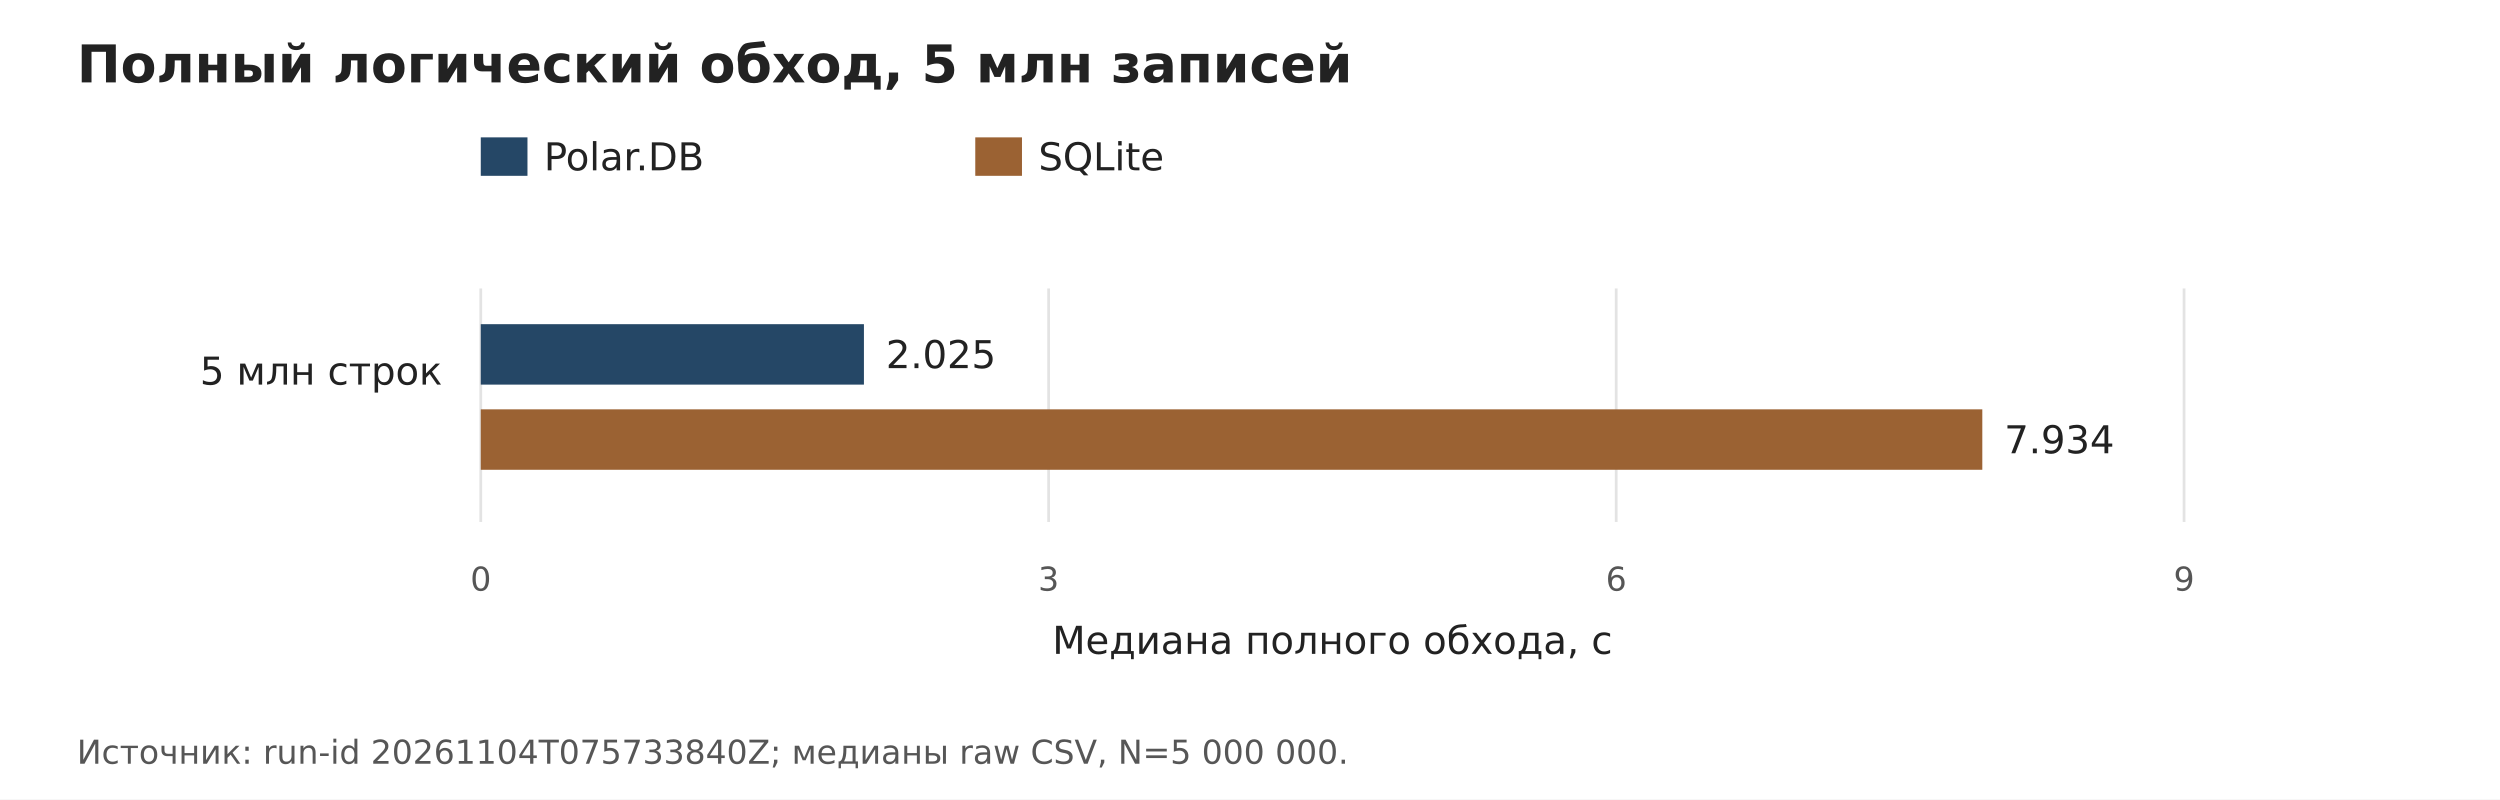
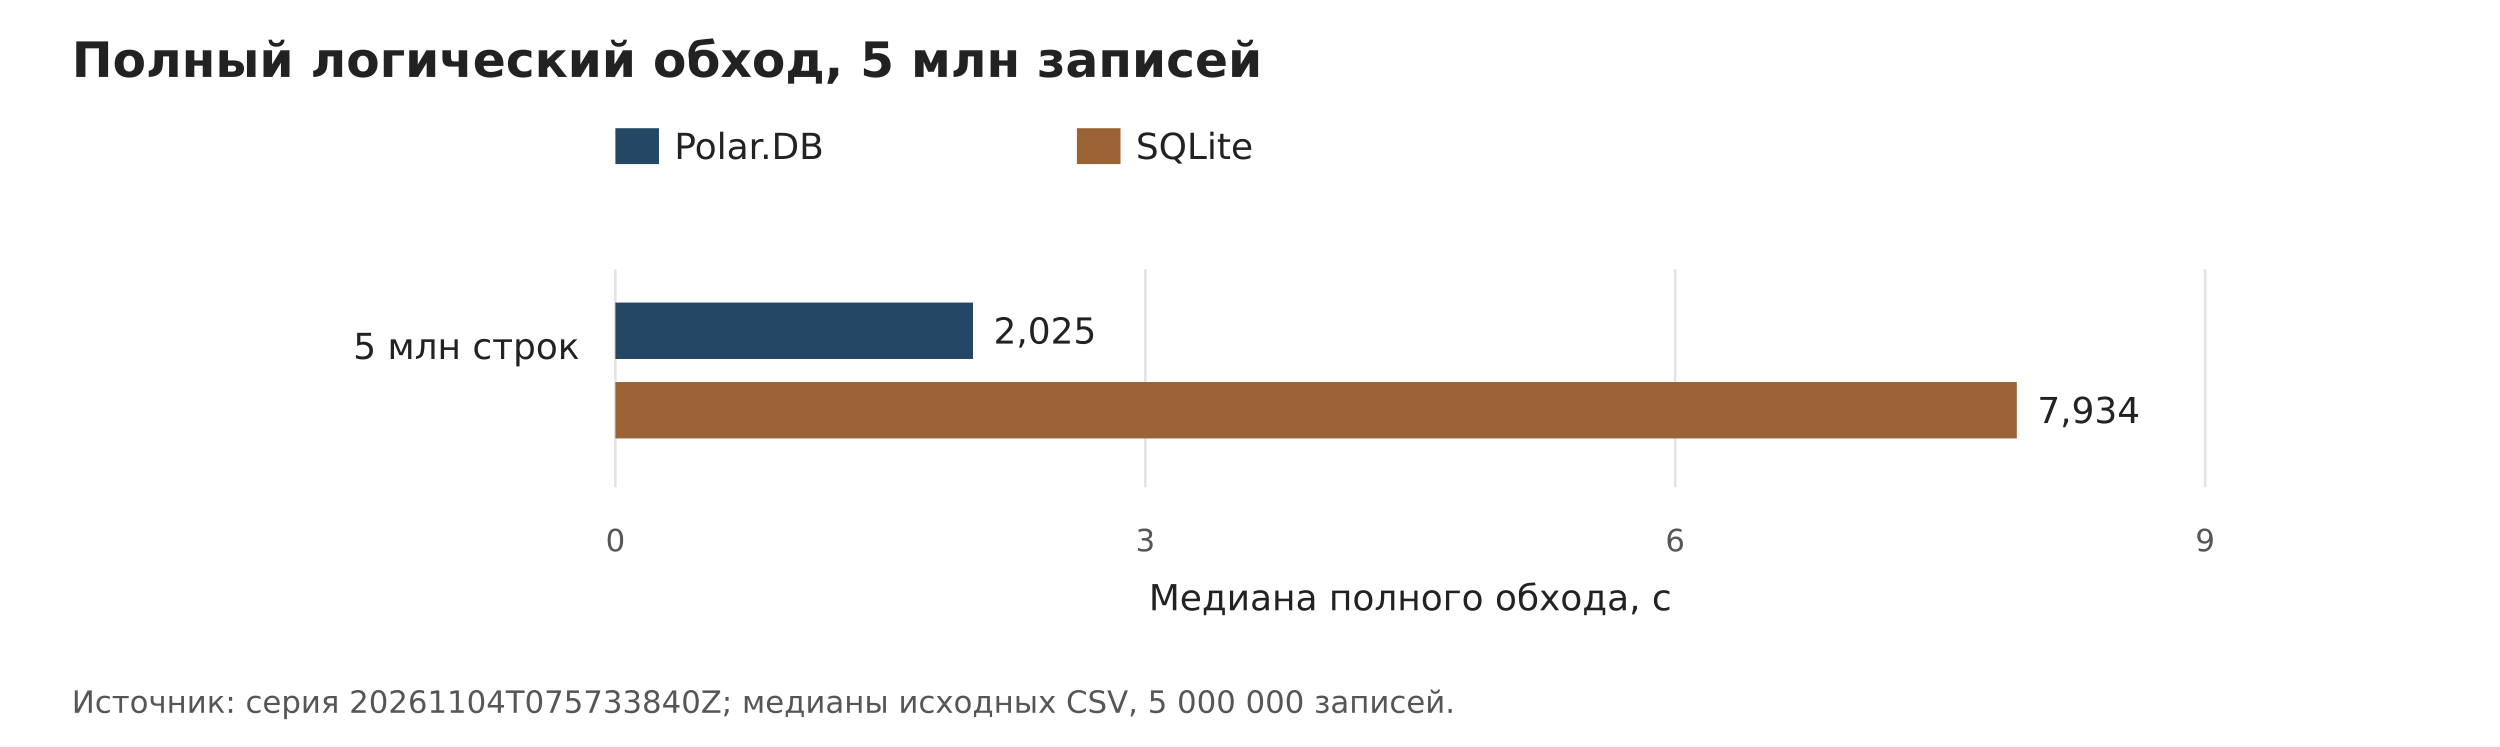
- <svg xmlns="http://www.w3.org/2000/svg" width="910" height="291" viewBox="0 0 910 291" role="img">
+ <svg xmlns="http://www.w3.org/2000/svg" width="975" height="291" viewBox="0 0 975 291" role="img">
  <rect width="100%" height="100%" fill="white" />
  <style>text{font-family:"DejaVu Sans",Arial,sans-serif;fill:#222;font-size:14px}.head{font-weight:600;font-size:19px}.muted{fill:#565656;font-size:12px}</style>
  <text class="head" x="28" y="30">Полный логический обход, 5 млн записей</text>
-   <rect x="175" y="50" width="17" height="14" fill="#254766" />
-   <text x="198" y="62">Polar.DB</text>
-   <rect x="355" y="50" width="17" height="14" fill="#9b6233" />
-   <text x="378" y="62">SQLite</text>
-   <line x1="175.0" x2="175.0" y1="105" y2="190" stroke="#e3e3e3" />
-   <text class="muted" text-anchor="middle" x="175.0" y="215">0</text>
-   <line x1="381.7" x2="381.7" y1="105" y2="190" stroke="#e3e3e3" />
-   <text class="muted" text-anchor="middle" x="381.7" y="215">3</text>
-   <line x1="588.3" x2="588.3" y1="105" y2="190" stroke="#e3e3e3" />
-   <text class="muted" text-anchor="middle" x="588.3" y="215">6</text>
-   <line x1="795.0" x2="795.0" y1="105" y2="190" stroke="#e3e3e3" />
-   <text class="muted" text-anchor="middle" x="795.0" y="215">9</text>
-   <text text-anchor="middle" x="485.0" y="238">Медиана полного обхода, с</text>
-   <text x="161" y="140" text-anchor="end">5 млн строк</text>
-   <rect x="175" y="118" width="139.47" height="22" fill="#254766" />
-   <text x="322.47" y="134">2.025</text>
-   <rect x="175" y="149" width="546.56" height="22" fill="#9b6233" />
-   <text x="729.56" y="165">7.934</text>
-   <text class="muted" x="28" y="278">Источник: run-id 20261104T075733840Z; медианы raw CSV, N=5 000 000.</text>
+   <rect x="240" y="50" width="17" height="14" fill="#254766" />
+   <text x="263" y="62">Polar.DB</text>
+   <rect x="420" y="50" width="17" height="14" fill="#9b6233" />
+   <text x="443" y="62">SQLite</text>
+   <line x1="240.0" x2="240.0" y1="105" y2="190" stroke="#e3e3e3" />
+   <text class="muted" text-anchor="middle" x="240.0" y="215">0</text>
+   <line x1="446.7" x2="446.7" y1="105" y2="190" stroke="#e3e3e3" />
+   <text class="muted" text-anchor="middle" x="446.7" y="215">3</text>
+   <line x1="653.3" x2="653.3" y1="105" y2="190" stroke="#e3e3e3" />
+   <text class="muted" text-anchor="middle" x="653.3" y="215">6</text>
+   <line x1="860.0" x2="860.0" y1="105" y2="190" stroke="#e3e3e3" />
+   <text class="muted" text-anchor="middle" x="860.0" y="215">9</text>
+   <text text-anchor="middle" x="550.0" y="238">Медиана полного обхода, с</text>
+   <text x="226" y="140" text-anchor="end">5 млн строк</text>
+   <rect x="240" y="118" width="139.47" height="22" fill="#254766" />
+   <text x="387.47" y="134">2,025</text>
+   <rect x="240" y="149" width="546.56" height="22" fill="#9b6233" />
+   <text x="794.56" y="165">7,934</text>
+   <text class="muted" x="28" y="278">Источник: серия 20261104T075733840Z; медианы исходных CSV, 5 000 000 записей.</text>
</svg>
